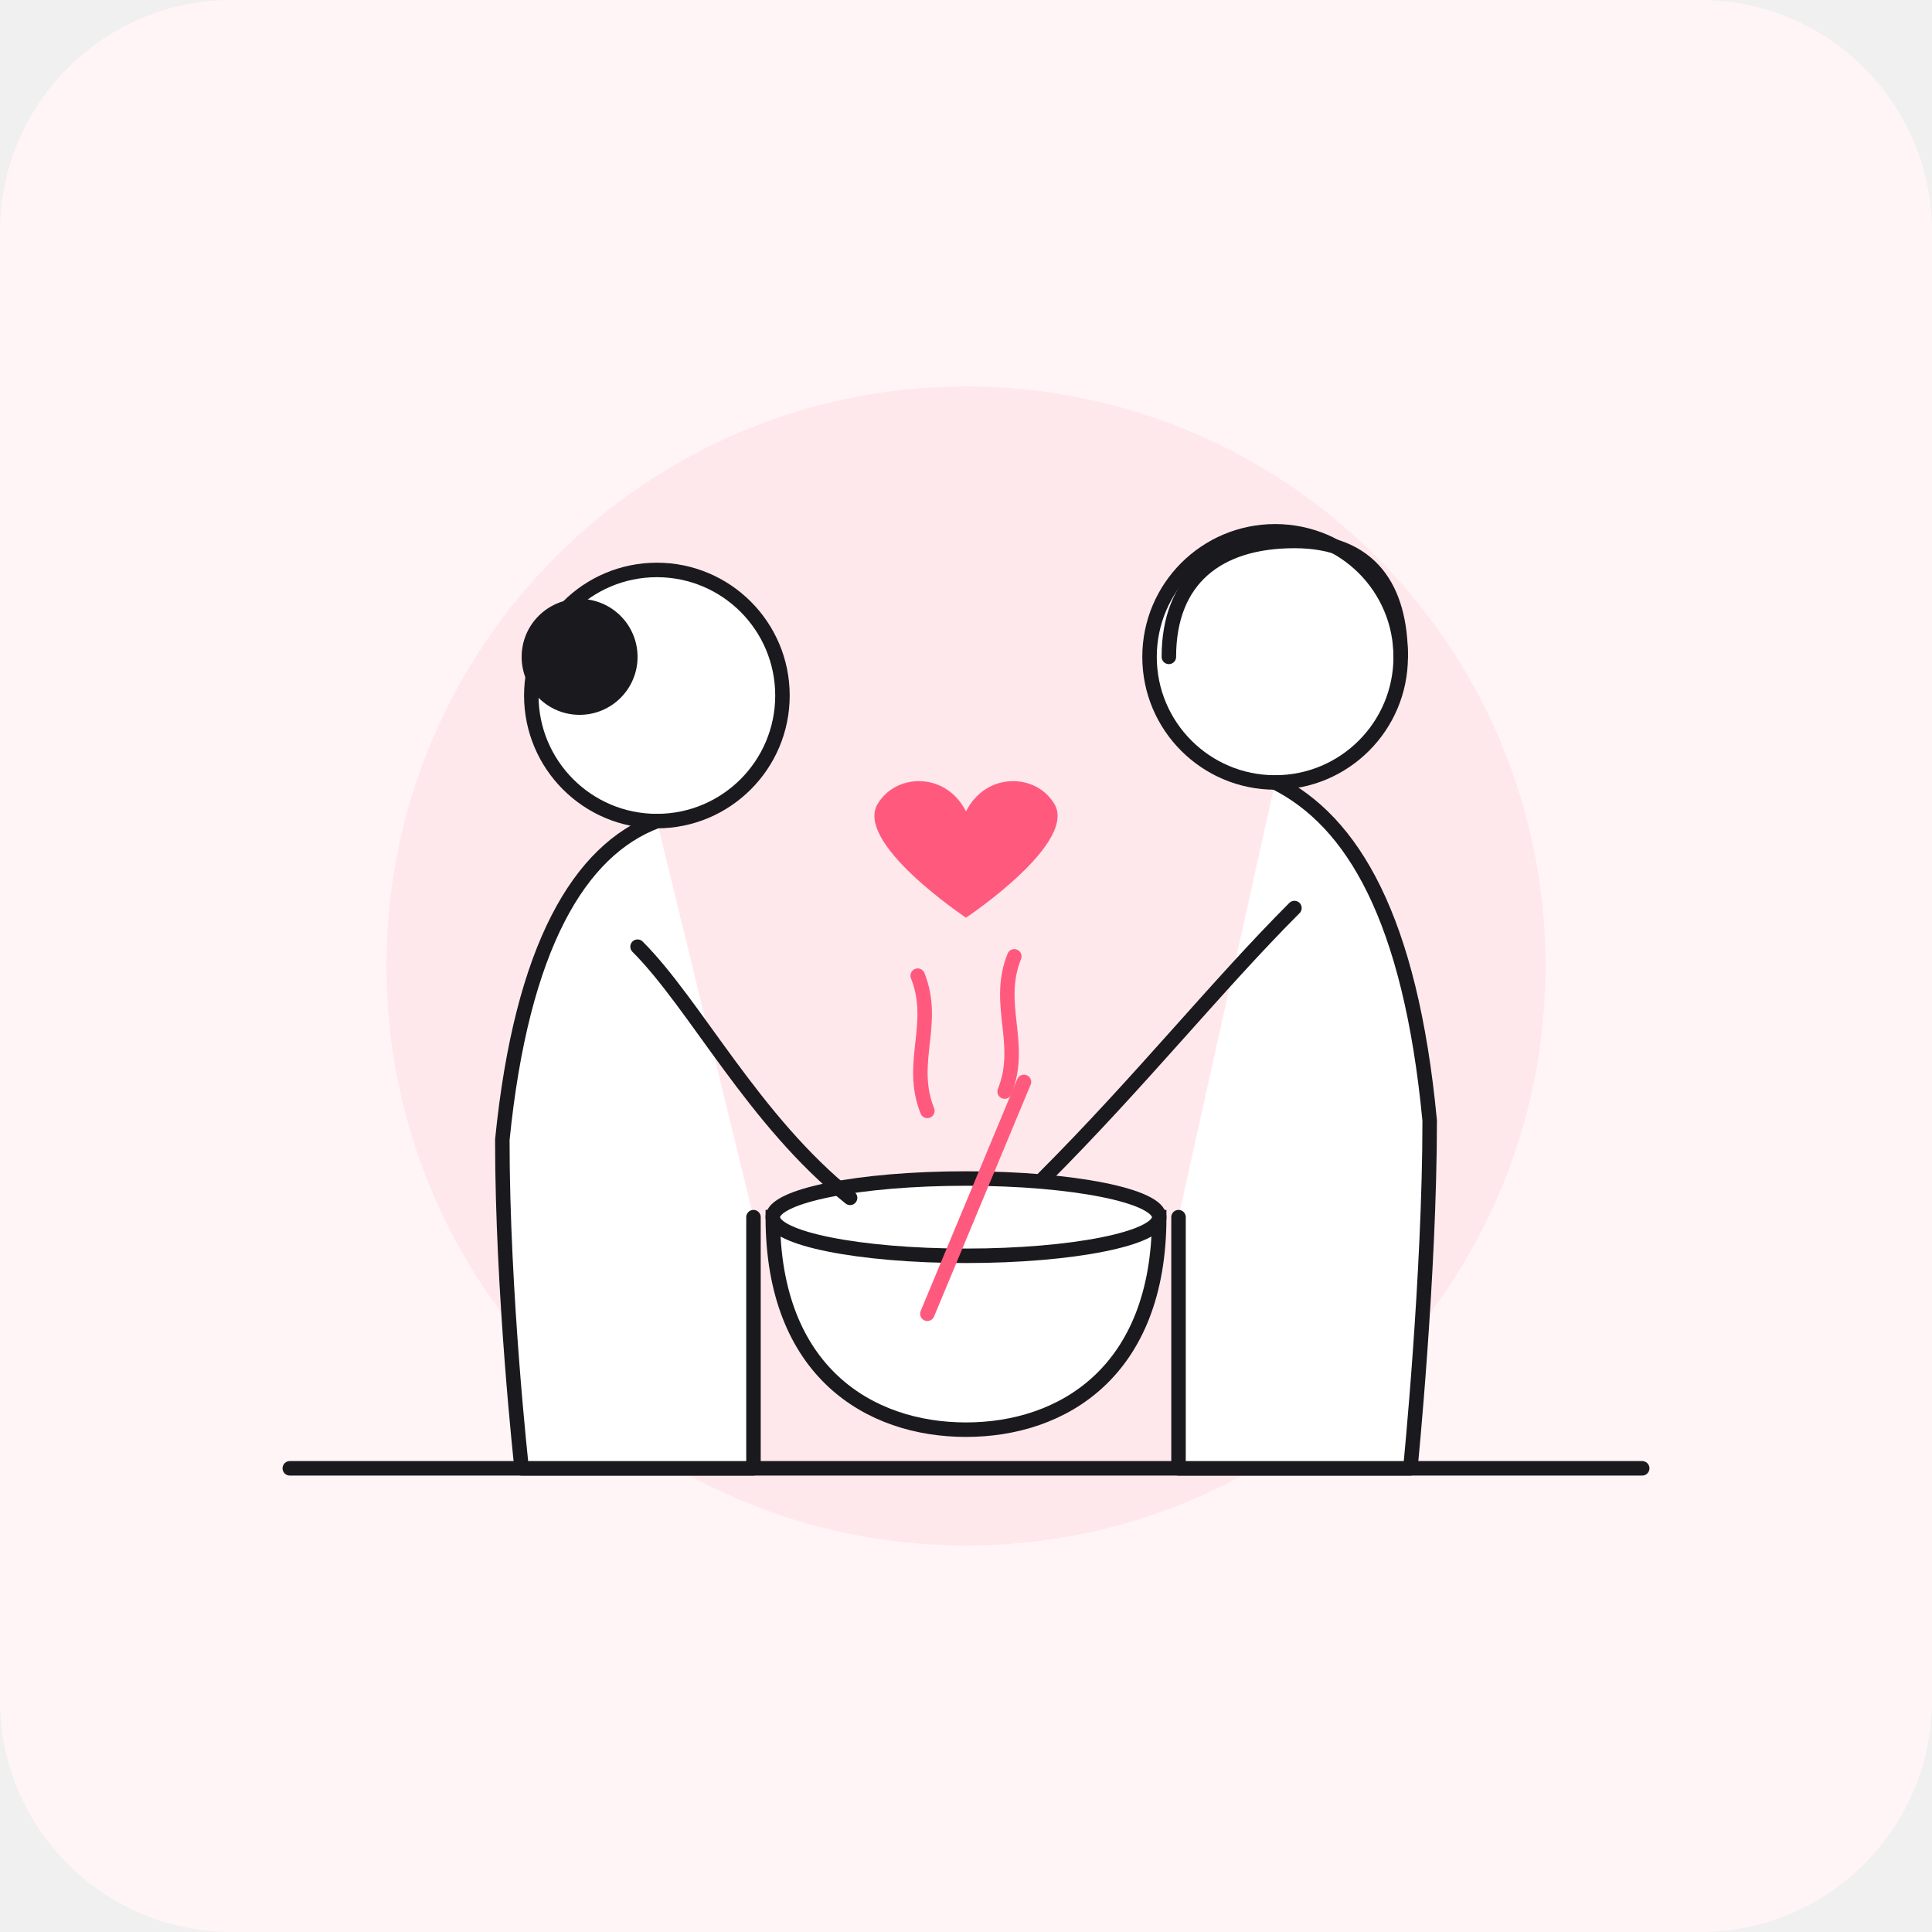
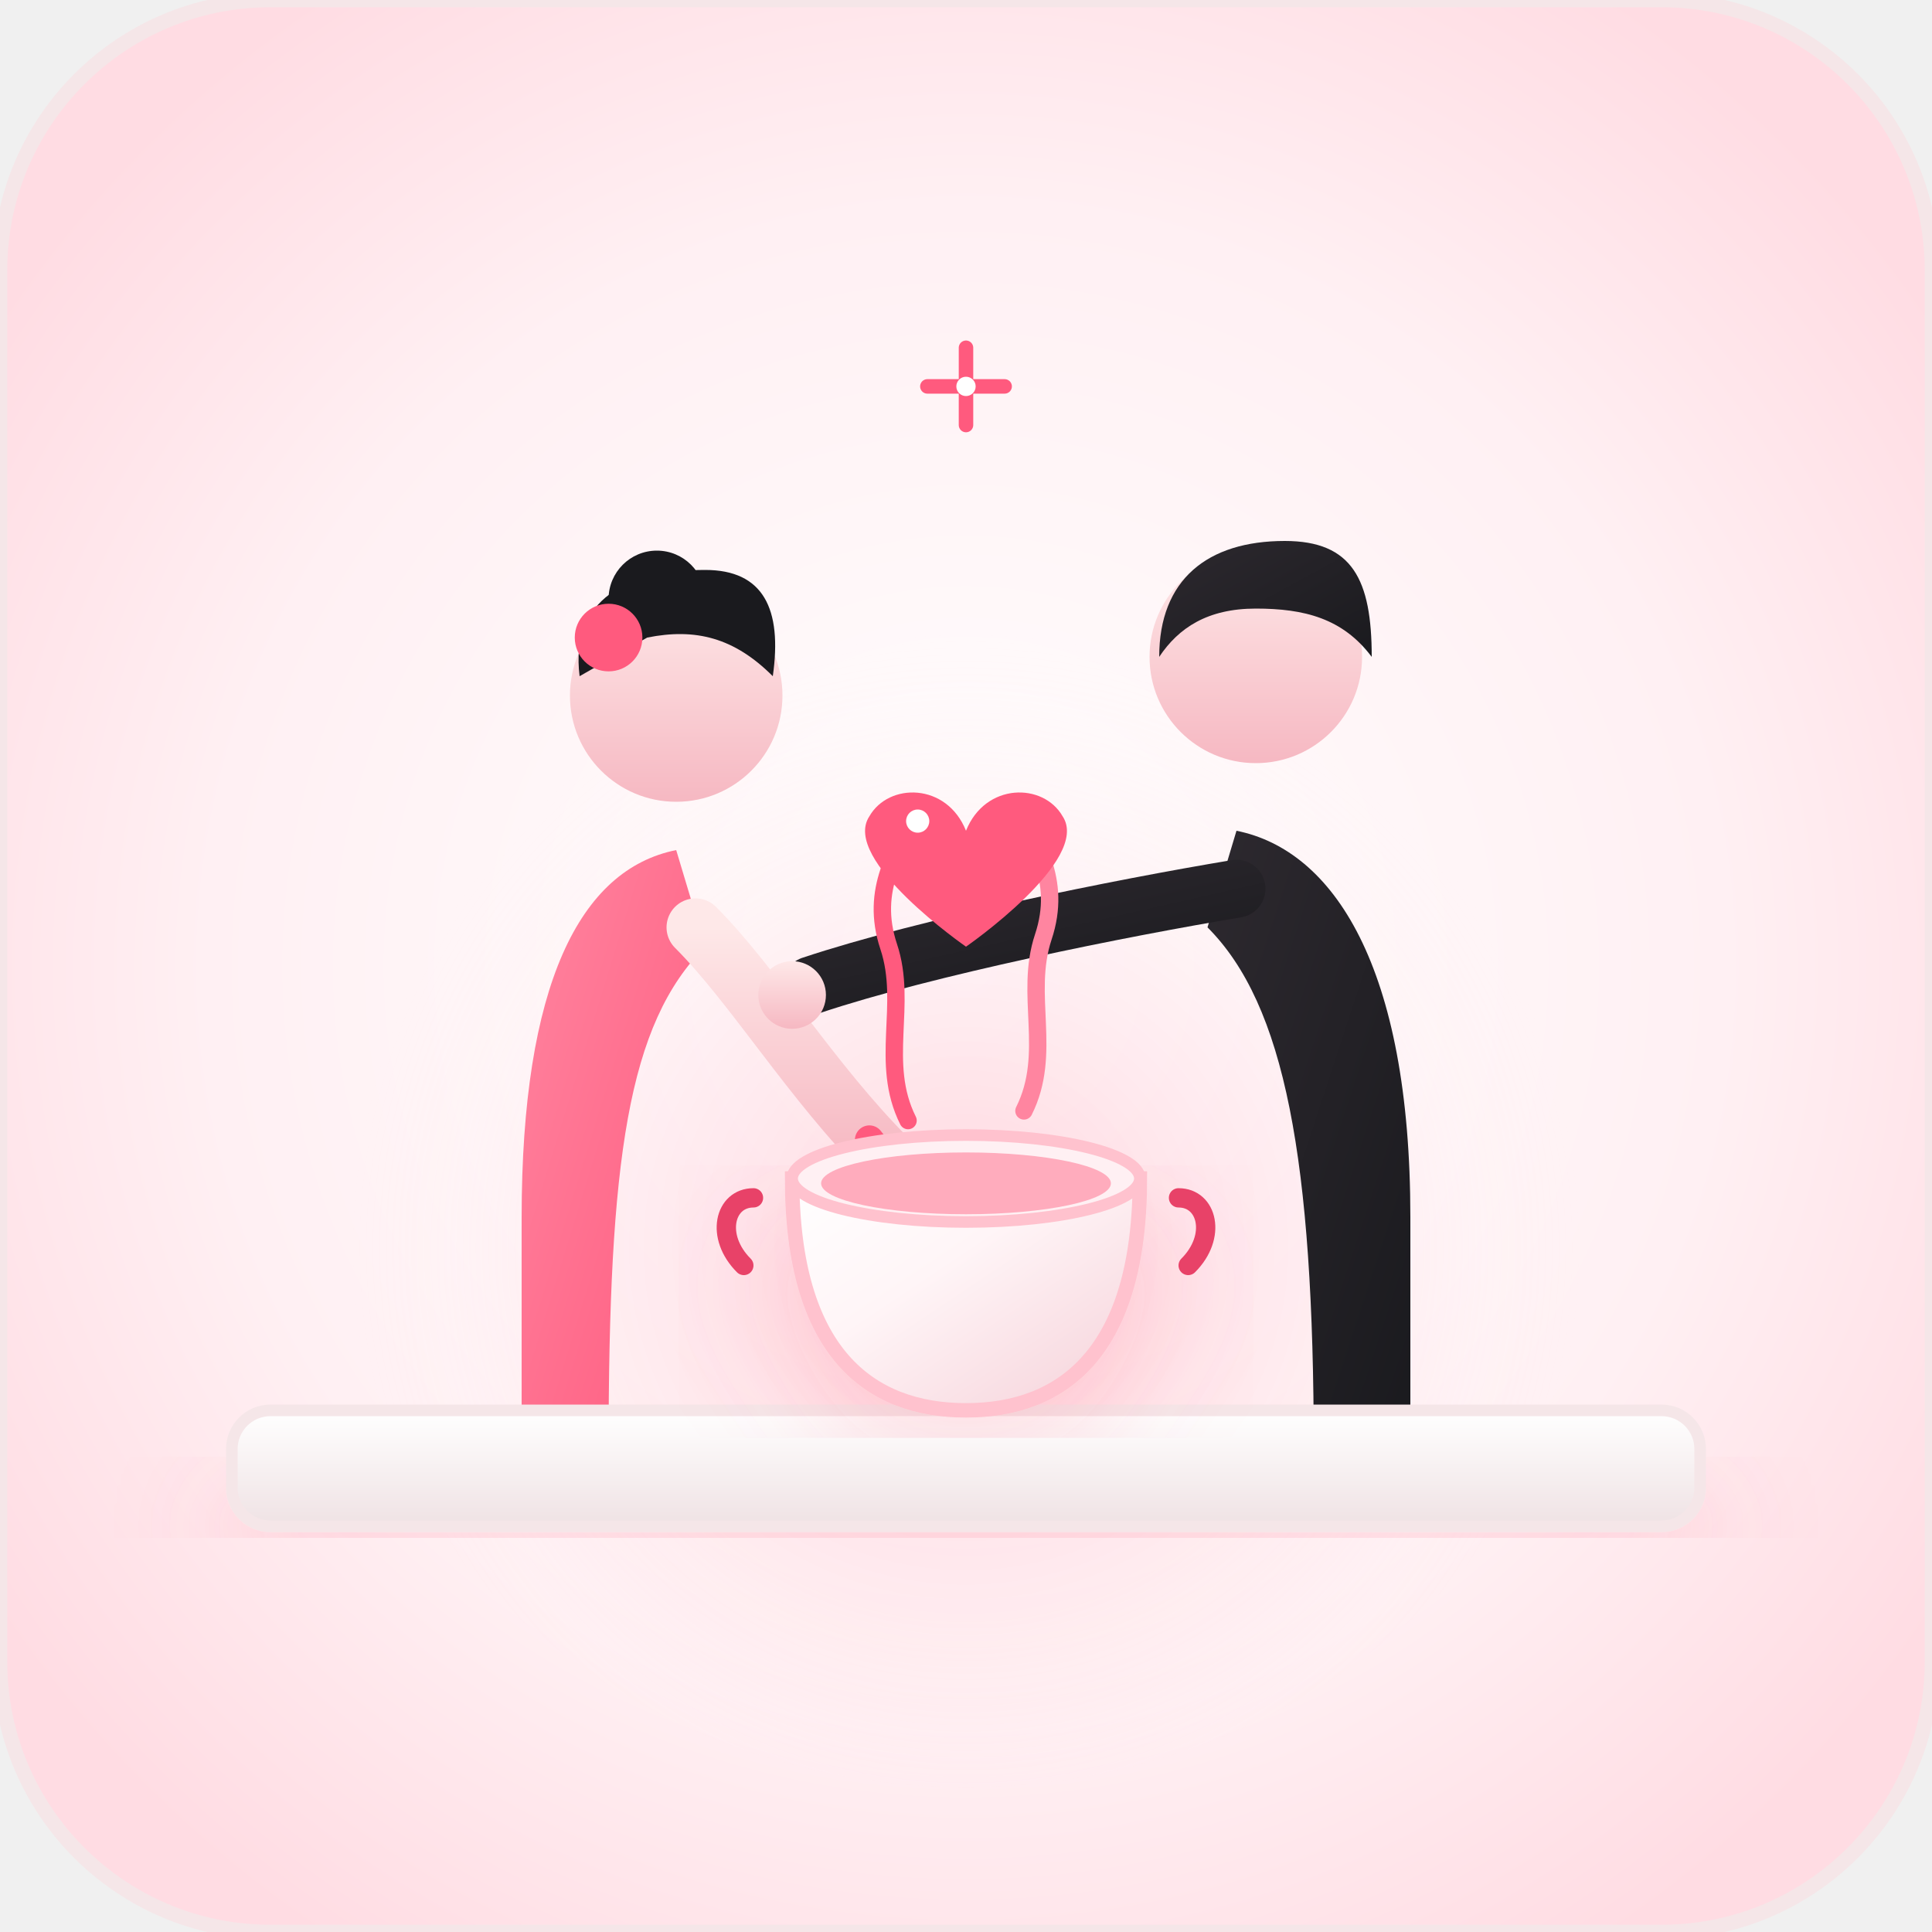
<svg xmlns="http://www.w3.org/2000/svg" width="200" height="200" viewBox="0 0 200 200" fill="none">
-   <rect width="200" height="200" rx="24" fill="#FFF5F7" />
-   <circle cx="100" cy="100" r="60" fill="#FFC2CE" fill-opacity="0.25" />
-   <line x1="30" y1="152" x2="170" y2="152" stroke="#1A1A1E" stroke-width="1.5" stroke-linecap="round" />
-   <path d="M80 126C80 142 90 148 100 148C110 148 120 142 120 126H80Z" fill="#FFFFFF" stroke="#1A1A1E" stroke-width="1.5" />
-   <ellipse cx="100" cy="126" rx="20" ry="4" stroke="#1A1A1E" stroke-width="1.5" fill="#FFFFFF" />
-   <path d="M106 112L96 136" stroke="#FF5A7E" stroke-width="1.5" stroke-linecap="round" />
-   <path d="M96 115C94 110 97 106 95 101" stroke="#FF5A7E" stroke-width="1.5" stroke-linecap="round" />
-   <path d="M104 113C106 108 103 104 105 99" stroke="#FF5A7E" stroke-width="1.5" stroke-linecap="round" />
-   <path d="M100 84C98 80 93 80 91 83C88 87 100 95 100 95C100 95 112 87 109 83C107 80 102 80 100 84Z" fill="#FF5A7E" />
-   <circle cx="68" cy="72" r="13" stroke="#1A1A1E" stroke-width="1.5" fill="#FFFFFF" />
-   <circle cx="60" cy="68" r="6" fill="#1A1A1E" />
-   <path d="M68 85C60 88 54 98 52 118C52 134 54 152 54 152H78V126" stroke="#1A1A1E" stroke-width="1.5" stroke-linecap="round" stroke-linejoin="round" fill="#FFFFFF" />
-   <path d="M66 98C72 104 78 116 88 124" stroke="#1A1A1E" stroke-width="1.5" stroke-linecap="round" />
-   <circle cx="132" cy="68" r="13" stroke="#1A1A1E" stroke-width="1.5" fill="#FFFFFF" />
-   <path d="M121 68C121 60 126 56 134 56C142 56 145 61 145 68" stroke="#1A1A1E" stroke-width="1.5" stroke-linecap="round" />
-   <path d="M132 81C140 85 146 95 148 116C148 132 146 152 146 152H122V126" stroke="#1A1A1E" stroke-width="1.5" stroke-linecap="round" stroke-linejoin="round" fill="#FFFFFF" />
-   <path d="M134 94C126 102 118 112 108 122" stroke="#1A1A1E" stroke-width="1.5" stroke-linecap="round" />
+   <defs>
+     <radialGradient id="rc-bg" cx="50%" cy="50%" r="60%">
+       <stop offset="0%" stop-color="#FFFFFF" />
+       <stop offset="65%" stop-color="#FFF0F3" />
+       <stop offset="100%" stop-color="#FFDCE3" />
+     </radialGradient>
+     <radialGradient id="rc-glow" cx="50%" cy="60%" r="45%">
+       <stop offset="0%" stop-color="#FF5A7E" stop-opacity="0.25" />
+       <stop offset="60%" stop-color="#FFC2CE" stop-opacity="0.15" />
+       <stop offset="100%" stop-color="#FFFBFC" stop-opacity="0" />
+     </radialGradient>
+     <linearGradient id="rc-pot" x1="0%" y1="0%" x2="100%" y2="100%">
+       <stop offset="0%" stop-color="#FFFFFF" />
+       <stop offset="40%" stop-color="#FFF5F7" />
+       <stop offset="100%" stop-color="#F5D0D8" />
+     </linearGradient>
+     <linearGradient id="rc-counter" x1="0%" y1="0%" x2="0%" y2="100%">
+       <stop offset="0%" stop-color="#FFFFFF" />
+       <stop offset="100%" stop-color="#EFE2E4" />
+     </linearGradient>
+     <linearGradient id="rc-man" x1="0%" y1="0%" x2="100%" y2="100%">
+       <stop offset="0%" stop-color="#2D292F" />
+       <stop offset="100%" stop-color="#1A1A1E" />
+     </linearGradient>
+     <linearGradient id="rc-woman" x1="0%" y1="0%" x2="100%" y2="100%">
+       <stop offset="0%" stop-color="#FF85A0" />
+       <stop offset="100%" stop-color="#FF5A7E" />
+     </linearGradient>
+     <linearGradient id="rc-skin" x1="0%" y1="0%" x2="0%" y2="100%">
+       <stop offset="0%" stop-color="#FEE8E8" />
+       <stop offset="100%" stop-color="#F6B8C2" />
+     </linearGradient>
+     <filter id="rc-shadow" x="-10%" y="-10%" width="120%" height="120%">
+       <feDropShadow dx="0" dy="6" stdDeviation="6" flood-color="#FF5A7E" flood-opacity="0.18" />
+     </filter>
+   </defs>
+   <style>
+     .rc-couple-sway {
+       transform-origin: 100px 150px;
+       animation: rc-sway 4.5s ease-in-out infinite;
+     }
+     .rc-heart-pulse {
+       transform-origin: 100px 84px;
+       animation: rc-heartbeat 2s ease-in-out infinite;
+     }
+     .rc-steam-1 {
+       animation: rc-steam-flow 2.8s ease-in-out infinite;
+     }
+     .rc-steam-2 {
+       animation: rc-steam-flow 3.2s ease-in-out infinite 0.9s;
+     }
+     .rc-candle-flicker {
+       transform-origin: 100px 122px;
+       animation: rc-flicker 1.8s ease-in-out infinite alternate;
+     }
+     .rc-sparkle {
+       transform-origin: 100px 42px;
+       animation: rc-twinkle 3s ease-in-out infinite;
+     }
+ 
+     @keyframes rc-sway {
+       0%, 100% { transform: translateY(0px) rotate(0deg); }
+       50% { transform: translateY(-2px) rotate(0.4deg); }
+     }
+     @keyframes rc-heartbeat {
+       0%, 100% { transform: scale(1); filter: drop-shadow(0 0 2px rgba(255,90,126,0.3)); }
+       20% { transform: scale(1.18); filter: drop-shadow(0 0 6px rgba(255,90,126,0.8)); }
+       40% { transform: scale(1.06); filter: drop-shadow(0 0 3px rgba(255,90,126,0.4)); }
+       60% { transform: scale(1.14); filter: drop-shadow(0 0 5px rgba(255,90,126,0.7)); }
+       80% { transform: scale(1); }
+     }
+     @keyframes rc-steam-flow {
+       0% { opacity: 0; transform: translateY(4px) scale(0.9); }
+       40% { opacity: 0.8; }
+       80% { opacity: 0.4; }
+       100% { opacity: 0; transform: translateY(-12px) scale(1.15); }
+     }
+     @keyframes rc-flicker {
+       0% { transform: scale(0.95); opacity: 0.8; }
+       100% { transform: scale(1.1); opacity: 1; }
+     }
+     @keyframes rc-twinkle {
+       0%, 100% { opacity: 0.3; transform: scale(0.7) rotate(0deg); }
+       50% { opacity: 1; transform: scale(1.2) rotate(45deg); }
+     }
+   </style>
+   <rect width="200" height="200" rx="28" fill="url(#rc-bg)" stroke="#F5E6E8" stroke-width="1.5" />
+   <circle cx="100" cy="115" r="70" fill="url(#rc-glow)" />
+   <g class="rc-couple-sway">
+     <circle cx="68" cy="62" r="5" fill="#1A1A1E" />
+     <circle cx="70" cy="72" r="11" fill="url(#rc-skin)" />
+     <path d="M60 70C59 62 65 59 73 59C79 59 81 63 80 70C76 66 72 65 67 66Z" fill="#1A1A1E" />
+     <circle cx="63" cy="66" r="3.5" fill="#FF5A7E" />
+     <path d="M54 150V126C54 102 60 90 70 88L73 98C65 106 63 120 63 150H54Z" fill="url(#rc-woman)" />
+     <path d="M72 96C78 102 84 112 92 120" stroke="url(#rc-skin)" stroke-width="6" stroke-linecap="round" />
+     <path d="M90 118L97 127" stroke="#FF5A7E" stroke-width="3" stroke-linecap="round" />
+     <circle cx="130" cy="68" r="11" fill="url(#rc-skin)" />
+     <path d="M120 68C120 60 125 56 133 56C140 56 142 60 142 68C139 64 135 63 130 63C125 63 122 65 120 68Z" fill="url(#rc-man)" />
+     <path d="M146 150V126C146 100 138 88 128 86L125 96C133 104 136 120 136 150H146Z" fill="url(#rc-man)" />
+     <path d="M128 92C116 94 96 98 84 102" stroke="url(#rc-man)" stroke-width="6" stroke-linecap="round" />
+     <circle cx="82" cy="103" r="3.5" fill="url(#rc-skin)" />
+   </g>
+   <g filter="url(#rc-shadow)">
+     <rect x="24" y="146" width="152" height="12" rx="4" fill="url(#rc-counter)" stroke="#F5E6E8" stroke-width="1.2" />
+   </g>
+   <g filter="url(#rc-shadow)">
+     <path d="M82 122C82 140 90 146 100 146C110 146 118 140 118 122H82Z" fill="url(#rc-pot)" stroke="#FFC2CE" stroke-width="1.5" />
+     <ellipse cx="100" cy="122" rx="18" ry="4.5" fill="#FFF0F3" stroke="#FFC2CE" stroke-width="1.2" />
+     <ellipse class="rc-candle-flicker" cx="100" cy="122.5" rx="15" ry="3.2" fill="#FF5A7E" fill-opacity="0.45" />
+     <path d="M78 124C75 124 74 128 77 131" stroke="#E84367" stroke-width="2" stroke-linecap="round" fill="none" />
+     <path d="M122 124C125 124 126 128 123 131" stroke="#E84367" stroke-width="2" stroke-linecap="round" fill="none" />
+   </g>
+   <g class="rc-steam-1">
+     <path d="M94 116C91 110 94 104 92 98C90 92 93 88 95 84" stroke="#FF5A7E" stroke-width="1.8" stroke-linecap="round" fill="none" />
+   </g>
+   <g class="rc-steam-2">
+     <path d="M106 115C109 109 106 103 108 97C110 91 107 87 105 83" stroke="#FF85A0" stroke-width="1.8" stroke-linecap="round" fill="none" />
+   </g>
+   <g class="rc-heart-pulse">
+     <path d="M100 86C98 81 92 81 90 84.5C87 89 100 98 100 98C100 98 113 89 110 84.5C108 81 102 81 100 86Z" fill="#FF5A7E" />
+     <circle cx="95" cy="85" r="1.2" fill="#FFFFFF" />
+   </g>
+   <path class="rc-sparkle" d="M100 36V44M96 40H104" stroke="#FF5A7E" stroke-width="1.5" stroke-linecap="round" />
+   <circle cx="100" cy="40" r="1" fill="#FFFFFF" />
</svg>
